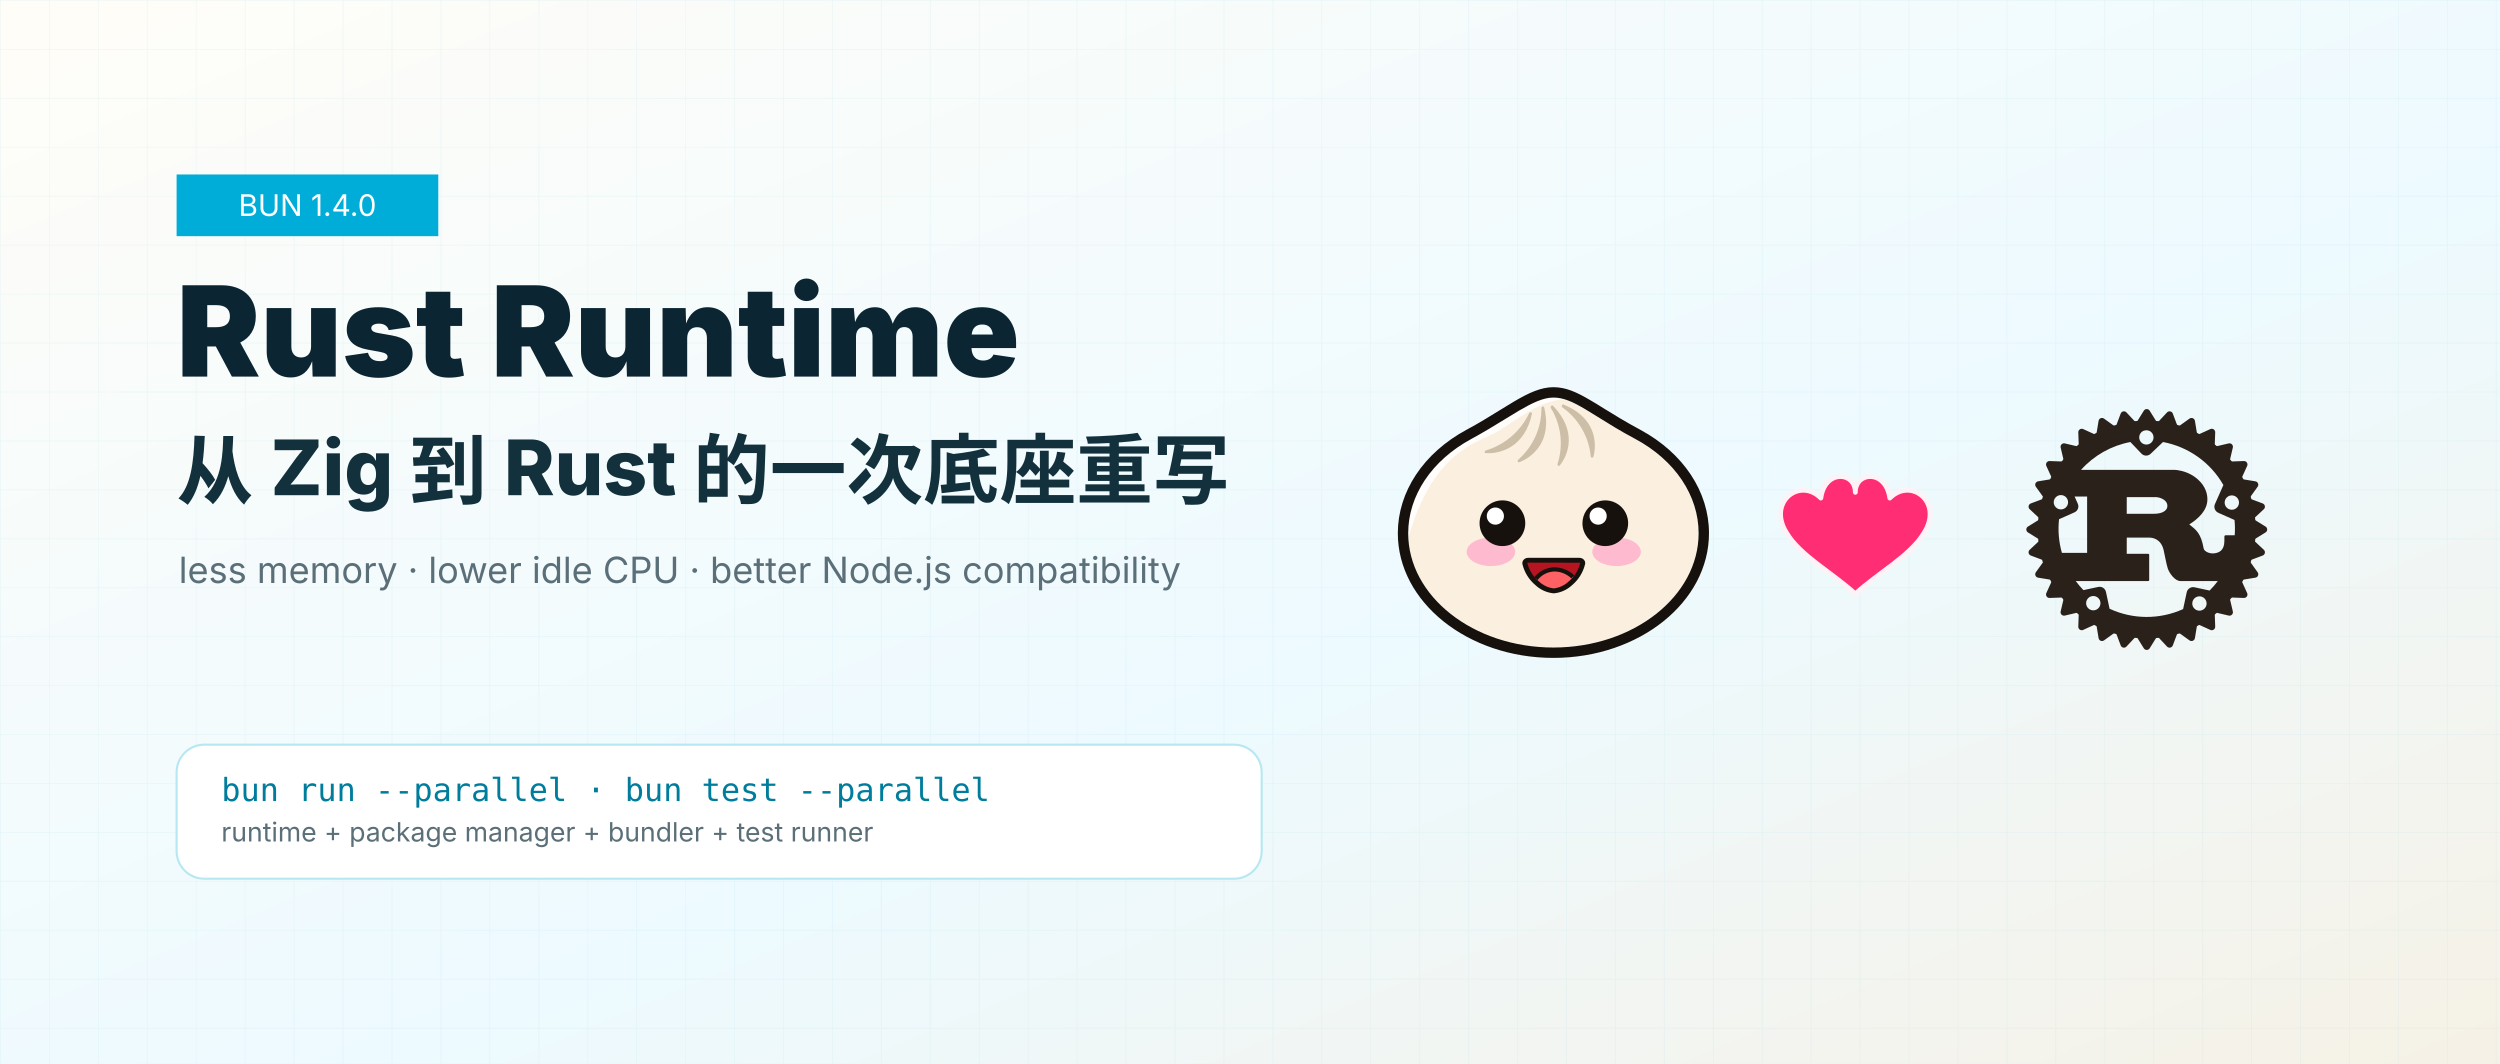
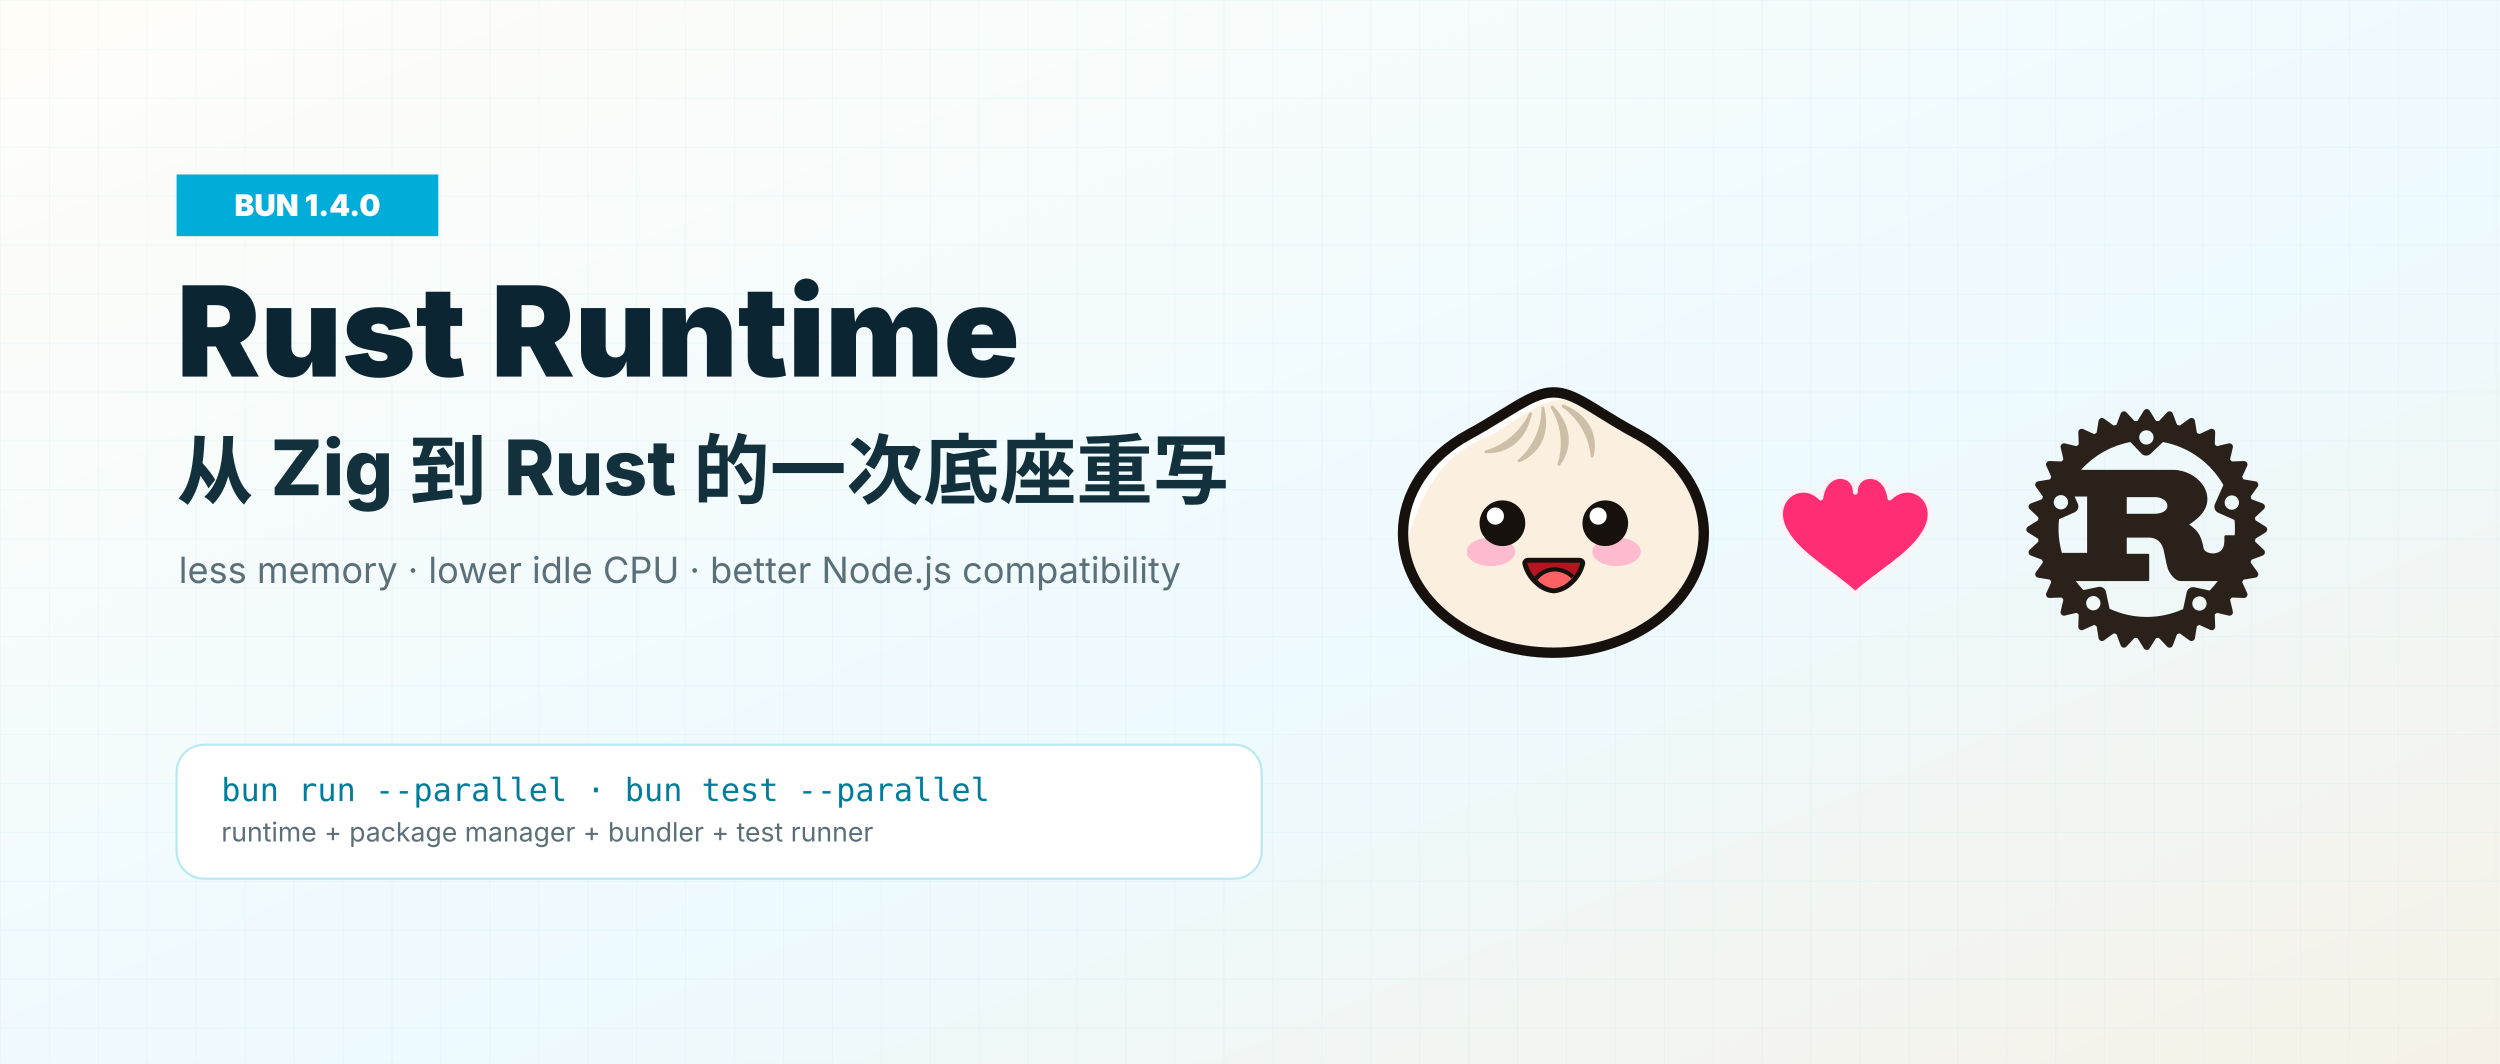
<svg xmlns="http://www.w3.org/2000/svg" width="2350" height="1000" viewBox="0 0 2350 1000" role="img" aria-label="Bun 1.4 Rust runtime article cover">
  <defs>
+     <style>
+       @font-face {
+         font-family: "Nunito";
+         src: url("https://cdn.jsdelivr.net/npm/@fontsource-variable/nunito/files/nunito-latin-wght-normal.woff2") format("woff2");
+         font-weight: 200 1000;
+         font-style: normal;
+       }
+       @font-face {
+         font-family: "Nunito Variable";
+         src: url("https://cdn.jsdelivr.net/npm/@fontsource-variable/nunito/files/nunito-latin-wght-normal.woff2") format("woff2");
+         font-weight: 200 1000;
+         font-style: normal;
+       }
+     </style>
    <linearGradient id="paper" x1="0" y1="0" x2="1" y2="1">
      <stop offset="0" stop-color="#fffdf8" />
      <stop offset="0.58" stop-color="#edfaff" />
      <stop offset="1" stop-color="#f6f1e6" />
    </linearGradient>
    <linearGradient id="bunOrb" x1="0" y1="0" x2="1" y2="1">
      <stop offset="0" stop-color="#f6b73c" />
      <stop offset="1" stop-color="#e8943a" />
    </linearGradient>
    <linearGradient id="rustGear" x1="0" y1="0" x2="1" y2="1">
      <stop offset="0" stop-color="#f74c00" />
      <stop offset="1" stop-color="#c93c00" />
    </linearGradient>
    <linearGradient id="darkStage" x1="0" y1="0" x2="1" y2="1">
      <stop offset="0" stop-color="#071421" />
      <stop offset="0.55" stop-color="#15110f" />
      <stop offset="1" stop-color="#24130f" />
    </linearGradient>
    <linearGradient id="zigFace" x1="0" y1="0" x2="1" y2="1">
      <stop offset="0" stop-color="#ff9838" />
      <stop offset="1" stop-color="#f05a16" />
    </linearGradient>
    <linearGradient id="bunBody" x1="0" y1="0" x2="1" y2="1">
      <stop offset="0" stop-color="#fff4d6" />
      <stop offset="0.58" stop-color="#ffd992" />
      <stop offset="1" stop-color="#f0b35f" />
    </linearGradient>
    <linearGradient id="rightPanel" x1="0" y1="0" x2="1" y2="1">
      <stop offset="0" stop-color="#ffffff" />
      <stop offset="0.62" stop-color="#f3fcff" />
      <stop offset="1" stop-color="#fff5df" />
    </linearGradient>
    <linearGradient id="bunPoster" x1="0" y1="0" x2="0" y2="1">
      <stop offset="0" stop-color="#160000" />
      <stop offset="0.56" stop-color="#2a0205" />
      <stop offset="1" stop-color="#c80b3f" />
    </linearGradient>
    <linearGradient id="bunHugeText" x1="0" y1="0" x2="0" y2="1">
      <stop offset="0" stop-color="#fffbe7" />
      <stop offset="0.62" stop-color="#fff4d6" />
      <stop offset="1" stop-color="#e9a4a1" />
    </linearGradient>
    <pattern id="grid" width="46" height="46" patternUnits="userSpaceOnUse">
      <path d="M 46 0 L 0 0 0 46" fill="none" stroke="#8ac9d8" stroke-width="1" opacity="0.16" />
    </pattern>
    <symbol id="bunLogo" viewBox="0 0 80 70">
      <path d="M73,35.7c0,15.21-15.67,27.54-35,27.54S3,50.91,3,35.7C3,26.27,9,17.94,18.22,13S33.18,3,38,3s8.94,4.13,19.78,10C67,17.94,73,26.27,73,35.7Z" fill="#fbf0df" />
      <path d="M24.53,11.17C29,8.49,34.94,3.46,40.78,3.45A9.29,9.29,0,0,0,38,3c-2.42,0-5,1.25-8.25,3.13-1.13.66-2.3,1.39-3.54,2.15-2.33,1.44-5,3.07-8,4.7C8.69,18.13,3,26.62,3,35.7c0,.4,0,.8,0,1.19C9.06,15.48,20.07,13.85,24.53,11.17Z" fill="#fffefc" />
      <path d="M35.12,5.53A16.41,16.41,0,0,1,29.49,18c-.28.25-.06.73.3.59,3.37-1.31,7.92-5.23,6-13.14C35.71,5,35.12,5.12,35.12,5.53Zm2.27,0A16.24,16.24,0,0,1,39,19c-.12.35.31.65.55.36C41.74,16.56,43.65,11,37.93,5,37.64,4.74,37.19,5.14,37.39,5.49Zm2.76-.17A16.42,16.42,0,0,1,47,17.12a.33.33,0,0,0,.65.11c.92-3.49.4-9.44-7.17-12.53C40.08,4.54,39.82,5.08,40.15,5.32ZM21.69,15.76a16.94,16.94,0,0,0,10.47-9c.18-.36.75-.22.66.18-1.73,8-7.52,9.67-11.12,9.45C21.32,16.4,21.33,15.87,21.69,15.76Z" fill="#ccbea7" fill-rule="evenodd" />
      <path d="M38,65.75C17.32,65.75.5,52.27.5,35.7c0-10,6.18-19.33,16.53-24.92,3-1.6,5.57-3.21,7.86-4.62,1.26-.78,2.45-1.51,3.6-2.19C32,1.89,35,.5,38,.5s5.62,1.2,8.9,3.14c1,.57,2,1.19,3.07,1.87,2.49,1.54,5.3,3.28,9,5.27C69.32,16.37,75.5,25.69,75.5,35.7,75.5,52.27,58.68,65.75,38,65.75ZM38,3c-2.42,0-5,1.25-8.25,3.13-1.13.66-2.3,1.39-3.54,2.15-2.33,1.44-5,3.07-8,4.7C8.69,18.13,3,26.62,3,35.7,3,50.89,18.7,63.25,38,63.25S73,50.89,73,35.7C73,26.62,67.31,18.13,57.78,13,54,11,51.05,9.12,48.66,7.64c-1.09-.67-2.09-1.29-3-1.84C42.63,4,40.42,3,38,3Z" fill="#17110d" />
      <path d="M45.05,43a8.93,8.93,0,0,1-2.92,4.71,6.81,6.81,0,0,1-4,1.88A6.84,6.84,0,0,1,34,47.71,8.93,8.93,0,0,1,31.12,43a.72.72,0,0,1,.8-.81H44.26A.72.72,0,0,1,45.05,43Z" fill="#b71422" />
      <path d="M34,47.79a6.91,6.91,0,0,0,4.12,1.9,6.91,6.91,0,0,0,4.11-1.9,10.63,10.63,0,0,0,1-1.07,6.83,6.83,0,0,0-4.9-2.31,6.15,6.15,0,0,0-5,2.78C33.56,47.4,33.76,47.6,34,47.79Z" fill="#ff6164" />
      <path d="M34.16,47a5.36,5.36,0,0,1,4.19-2.08,6,6,0,0,1,4,1.69c.23-.25.45-.51.66-.77a7,7,0,0,0-4.71-1.93,6.36,6.36,0,0,0-4.89,2.36A9.53,9.53,0,0,0,34.16,47Z" fill="#17110d" />
      <path d="M38.09,50.19a7.42,7.42,0,0,1-4.45-2,9.52,9.52,0,0,1-3.11-5.05,1.2,1.2,0,0,1,.26-1,1.41,1.41,0,0,1,1.13-.51H44.26a1.44,1.44,0,0,1,1.13.51,1.19,1.19,0,0,1,.25,1h0a9.52,9.52,0,0,1-3.11,5.05A7.42,7.42,0,0,1,38.09,50.19Zm-6.17-7.4c-.16,0-.2.07-.21.09a8.29,8.29,0,0,0,2.73,4.37A6.23,6.23,0,0,0,38.09,49a6.28,6.28,0,0,0,3.65-1.73,8.3,8.3,0,0,0,2.72-4.37.21.21,0,0,0-.2-.09Z" fill="#17110d" />
      <ellipse cx="53.22" cy="40.18" rx="5.85" ry="3.44" fill="#febbd0" />
      <ellipse cx="22.95" cy="40.18" rx="5.85" ry="3.44" fill="#febbd0" />
      <path d="M25.7,38.8a5.51,5.51,0,1,0-5.5-5.51A5.51,5.51,0,0,0,25.7,38.8Zm24.77,0A5.51,5.51,0,1,0,45,33.29,5.5,5.5,0,0,0,50.47,38.8Z" fill="#17110d" fill-rule="evenodd" />
      <path d="M24,33.64a2.07,2.07,0,1,0-2.06-2.07A2.07,2.07,0,0,0,24,33.64Zm24.77,0a2.07,2.07,0,1,0-2.06-2.07A2.07,2.07,0,0,0,48.75,33.64Z" fill="#ffffff" fill-rule="evenodd" />
    </symbol>
    <symbol id="zigLogo" viewBox="0 0 400 140">
      <g fill="#f7a41d">
        <polygon points="46,22 28,44 19,30" />
        <polygon points="46,22 33,33 28,44 22,44 22,95 31,95 20,100 12,117 0,117 0,22" />
        <polygon points="31,95 12,117 4,106" />
        <polygon points="56,22 62,36 37,44" />
        <polygon points="56,22 111,22 111,44 37,44 56,32" />
        <polygon points="116,95 97,117 90,104" />
        <polygon points="116,95 100,104 97,117 42,117 42,95" />
        <polygon points="150,0 52,117 3,140 101,22" />
        <polygon points="141,22 140,40 122,45" />
        <polygon points="153,22 153,117 106,117 120,105 125,95 131,95 131,45 122,45 132,36 141,22" />
        <polygon points="125,95 130,110 106,117" />
      </g>
      <g fill="#121212">
        <polygon points="260,22 260,37 229,40 177,40 177,22" />
        <polygon points="260,37 207,99 207,103 176,103 229,40 229,37" />
        <polygon points="261,99 261,117 176,117 176,103 206,99" />
        <rect x="272" y="22" width="22" height="95" />
        <polygon points="394,67 394,106 376,106 376,81 360,70 346,67" />
        <polygon points="360,68 376,81 346,67" />
        <path d="M394,106c-10.2,7.3-24,12-37.7,12c-29,0-51.1-20.8-51.1-48.3c0-27.3,22.5-48.1,52-48.1c14.3,0,29.2,5.5,38.9,14l-13,15c-7.1-6.3-16.8-10-25.9-10c-17,0-30.2,12.9-30.2,29.5c0,16.8,13.3,29.6,30.3,29.6c5.7,0,12.8-2.3,19-5.5L394,106z" />
      </g>
    </symbol>
    <symbol id="rustLogo" viewBox="0 0 144 144">
      <path d="m71.05 23.68c-26.06 0-47.27 21.22-47.27 47.27s21.22 47.27 47.27 47.27 47.27-21.22 47.27-47.27-21.22-47.27-47.27-47.27zm-.07 4.2a3.1 3.11 0 0 1 3.02 3.11 3.11 3.11 0 0 1 -6.22 0 3.11 3.11 0 0 1 3.2-3.11zm7.12 5.12a38.27 38.27 0 0 1 26.2 18.66l-3.67 8.28c-.63 1.43.02 3.11 1.44 3.75l7.06 3.13a38.27 38.27 0 0 1 .08 6.64h-3.93c-.39 0-.55.26-.55.64v1.8c0 4.24-2.39 5.17-4.49 5.4-2 .23-4.21-.84-4.49-2.06-1.18-6.63-3.14-8.04-6.24-10.49 3.85-2.44 7.85-6.05 7.85-10.87 0-5.21-3.57-8.49-6-10.1-3.42-2.25-7.2-2.7-8.22-2.7h-40.6a38.27 38.27 0 0 1 21.41-12.08l4.79 5.02c1.08 1.13 2.87 1.18 4 .09zm-44.2 23.02a3.11 3.11 0 0 1 3.02 3.11 3.11 3.11 0 0 1 -6.22 0 3.11 3.11 0 0 1 3.2-3.11zm74.15.14a3.11 3.11 0 0 1 3.02 3.11 3.11 3.11 0 0 1 -6.22 0 3.11 3.11 0 0 1 3.2-3.11zm-68.29.5h5.42v24.44h-10.94a38.27 38.27 0 0 1 -1.24-14.61l6.7-2.98c1.43-.64 2.08-2.31 1.44-3.74zm22.62.26h12.91c.67 0 4.71.77 4.71 3.8 0 2.51-3.1 3.41-5.65 3.41h-11.98zm0 17.56h9.89c.9 0 4.83.26 6.08 5.28.39 1.54 1.26 6.56 1.85 8.17.59 1.8 2.98 5.4 5.53 5.4h16.14a38.27 38.27 0 0 1 -3.54 4.1l-6.57-1.41c-1.53-.33-3.04.65-3.37 2.18l-1.56 7.28a38.27 38.27 0 0 1 -31.91-.15l-1.56-7.28c-.33-1.53-1.83-2.51-3.36-2.18l-6.43 1.38a38.27 38.27 0 0 1 -3.32-3.92h31.27c.35 0 .59-.06.59-.39v-11.06c0-.32-.24-.39-.59-.39h-9.15zm-14.43 25.33a3.11 3.11 0 0 1 3.02 3.11 3.11 3.11 0 0 1 -6.22 0 3.11 3.11 0 0 1 3.2-3.11zm46.05.14a3.11 3.11 0 0 1 3.02 3.11 3.11 3.11 0 0 1 -6.22 0 3.11 3.11 0 0 1 3.2-3.11z" fill="#2a211b" />
      <path d="m115.68 70.95a44.63 44.63 0 0 1 -44.63 44.63 44.63 44.63 0 0 1 -44.63-44.63 44.63 44.63 0 0 1 44.63-44.63 44.63 44.63 0 0 1 44.63 44.63zm-.84-4.31 6.96 4.31-6.96 4.31 5.98 5.59-7.66 2.87 4.78 6.65-8.09 1.32 3.4 7.46-8.19-.29 1.88 7.98-7.98-1.88.29 8.19-7.46-3.4-1.32 8.09-6.65-4.78-2.87 7.66-5.59-5.98-4.31 6.96-4.31-6.96-5.59 5.98-2.87-7.66-6.65 4.78-1.32-8.09-7.46 3.4.29-8.19-7.98 1.88 1.88-7.98-8.19.29 3.4-7.46-8.09-1.32 4.78-6.65-7.66-2.87 5.98-5.59-6.96-4.31 6.96-4.31-5.98-5.59 7.66-2.87-4.78-6.65 8.09-1.32-3.4-7.46 8.19.29-1.88-7.98 7.98 1.88-.29-8.19 7.46 3.4 1.32-8.09 6.65 4.78 2.87-7.66 5.59 5.98 4.31-6.96 4.31 6.96 5.59-5.98 2.87 7.66 6.65-4.78 1.32 8.09 7.46-3.4-.29 8.19 7.98-1.88-1.88 7.98 8.19-.29-3.4 7.46 8.09 1.32-4.78 6.65 7.66 2.87z" fill="#2a211b" fill-rule="evenodd" stroke="#2a211b" stroke-linecap="round" stroke-linejoin="round" stroke-width="3" />
    </symbol>
  </defs>
  <rect width="2350" height="1000" fill="url(#paper)" />
  <rect width="2350" height="1000" fill="url(#grid)" />
  <g transform="translate(166 164)">
    <rect x="0" y="0" width="246" height="58" rx="0" fill="#00add8" />
-     <text x="123" y="39" text-anchor="middle" fill="#ffffff" font-family="Avenir Next, Inter, Helvetica Neue, PingFang SC, sans-serif" font-size="28" letter-spacing="0">BUN 1.4.0</text>
-     <text x="0" y="190" fill="#0b2533" font-weight="900" font-family="Avenir Next, Inter, Helvetica Neue, PingFang SC, sans-serif" font-size="118" letter-spacing="0">Rust Runtime</text>
-     <text x="0" y="304" fill="#12313d" font-weight="800" font-family="Avenir Next, Inter, Helvetica Neue, PingFang SC, sans-serif" font-size="72" letter-spacing="0">从 Zig 到 Rust 的一次底座重写</text>
-     <text x="2" y="384" fill="#5b6f79" font-family="Avenir Next, Inter, Helvetica Neue, PingFang SC, sans-serif" font-size="34" letter-spacing="0">less memory · lower idle CPU · better Node.js compatibility</text>
+     <text x="123" y="39" text-anchor="middle" fill="#ffffff" font-weight="900" font-family="Nunito, Nunito Variable, Avenir Next, Inter, Helvetica Neue, PingFang SC, sans-serif" font-size="28" letter-spacing="0">BUN 1.4.0</text>
+     <text x="0" y="190" fill="#0b2533" font-weight="900" font-family="Nunito, Nunito Variable, Avenir Next, Inter, Helvetica Neue, PingFang SC, sans-serif" font-size="118" letter-spacing="0">Rust Runtime</text>
+     <text x="0" y="304" fill="#12313d" font-weight="800" font-family="Nunito, Nunito Variable, Avenir Next, Inter, Helvetica Neue, PingFang SC, sans-serif" font-size="72" letter-spacing="0">从 Zig 到 Rust 的一次底座重写</text>
+     <text x="2" y="384" fill="#5b6f79" font-family="Nunito, Nunito Variable, Avenir Next, Inter, Helvetica Neue, PingFang SC, sans-serif" font-size="34" letter-spacing="0">less memory · lower idle CPU · better Node.js compatibility</text>
  </g>
  <g transform="translate(166 700)">
    <rect x="0" y="0" width="1020" height="126" rx="26" fill="#ffffff" stroke="#b7e8f2" stroke-width="2" />
    <text x="42" y="53" fill="#007d9c" font-family="JetBrains Mono, SFMono-Regular, Menlo, monospace" font-size="30" letter-spacing="0">bun run --parallel · bun test --parallel</text>
-     <text x="42" y="91" fill="#5b6f79" font-family="Avenir Next, Inter, Helvetica Neue, PingFang SC, sans-serif" font-size="25" letter-spacing="0">runtime + package manager + bundler + test runner</text>
+     <text x="42" y="91" fill="#5b6f79" font-family="Nunito, Nunito Variable, Avenir Next, Inter, Helvetica Neue, PingFang SC, sans-serif" font-size="25" letter-spacing="0">runtime + package manager + bundler + test runner</text>
  </g>
  <g transform="translate(1210 126)">
    <g transform="translate(102 236)">
      <use href="#bunLogo" x="0" y="0" width="312" height="273" />
    </g>
    <g fill="#ff2d73" stroke="#fff2f6" stroke-width="5" stroke-linejoin="round">
      <path transform="translate(534 353) scale(0.9)" d="M 0 -18 C 0 -40 32 -42 36 -12 C 58 -34 92 -8 72 24 C 58 48 24 66 0 88 C -24 66 -58 48 -72 24 C -92 -8 -58 -34 -36 -12 C -32 -42 0 -40 0 -18 Z" />
    </g>
    <g transform="translate(654 218)">
      <use href="#rustLogo" x="0" y="0" width="312" height="312" />
    </g>
  </g>
</svg>
